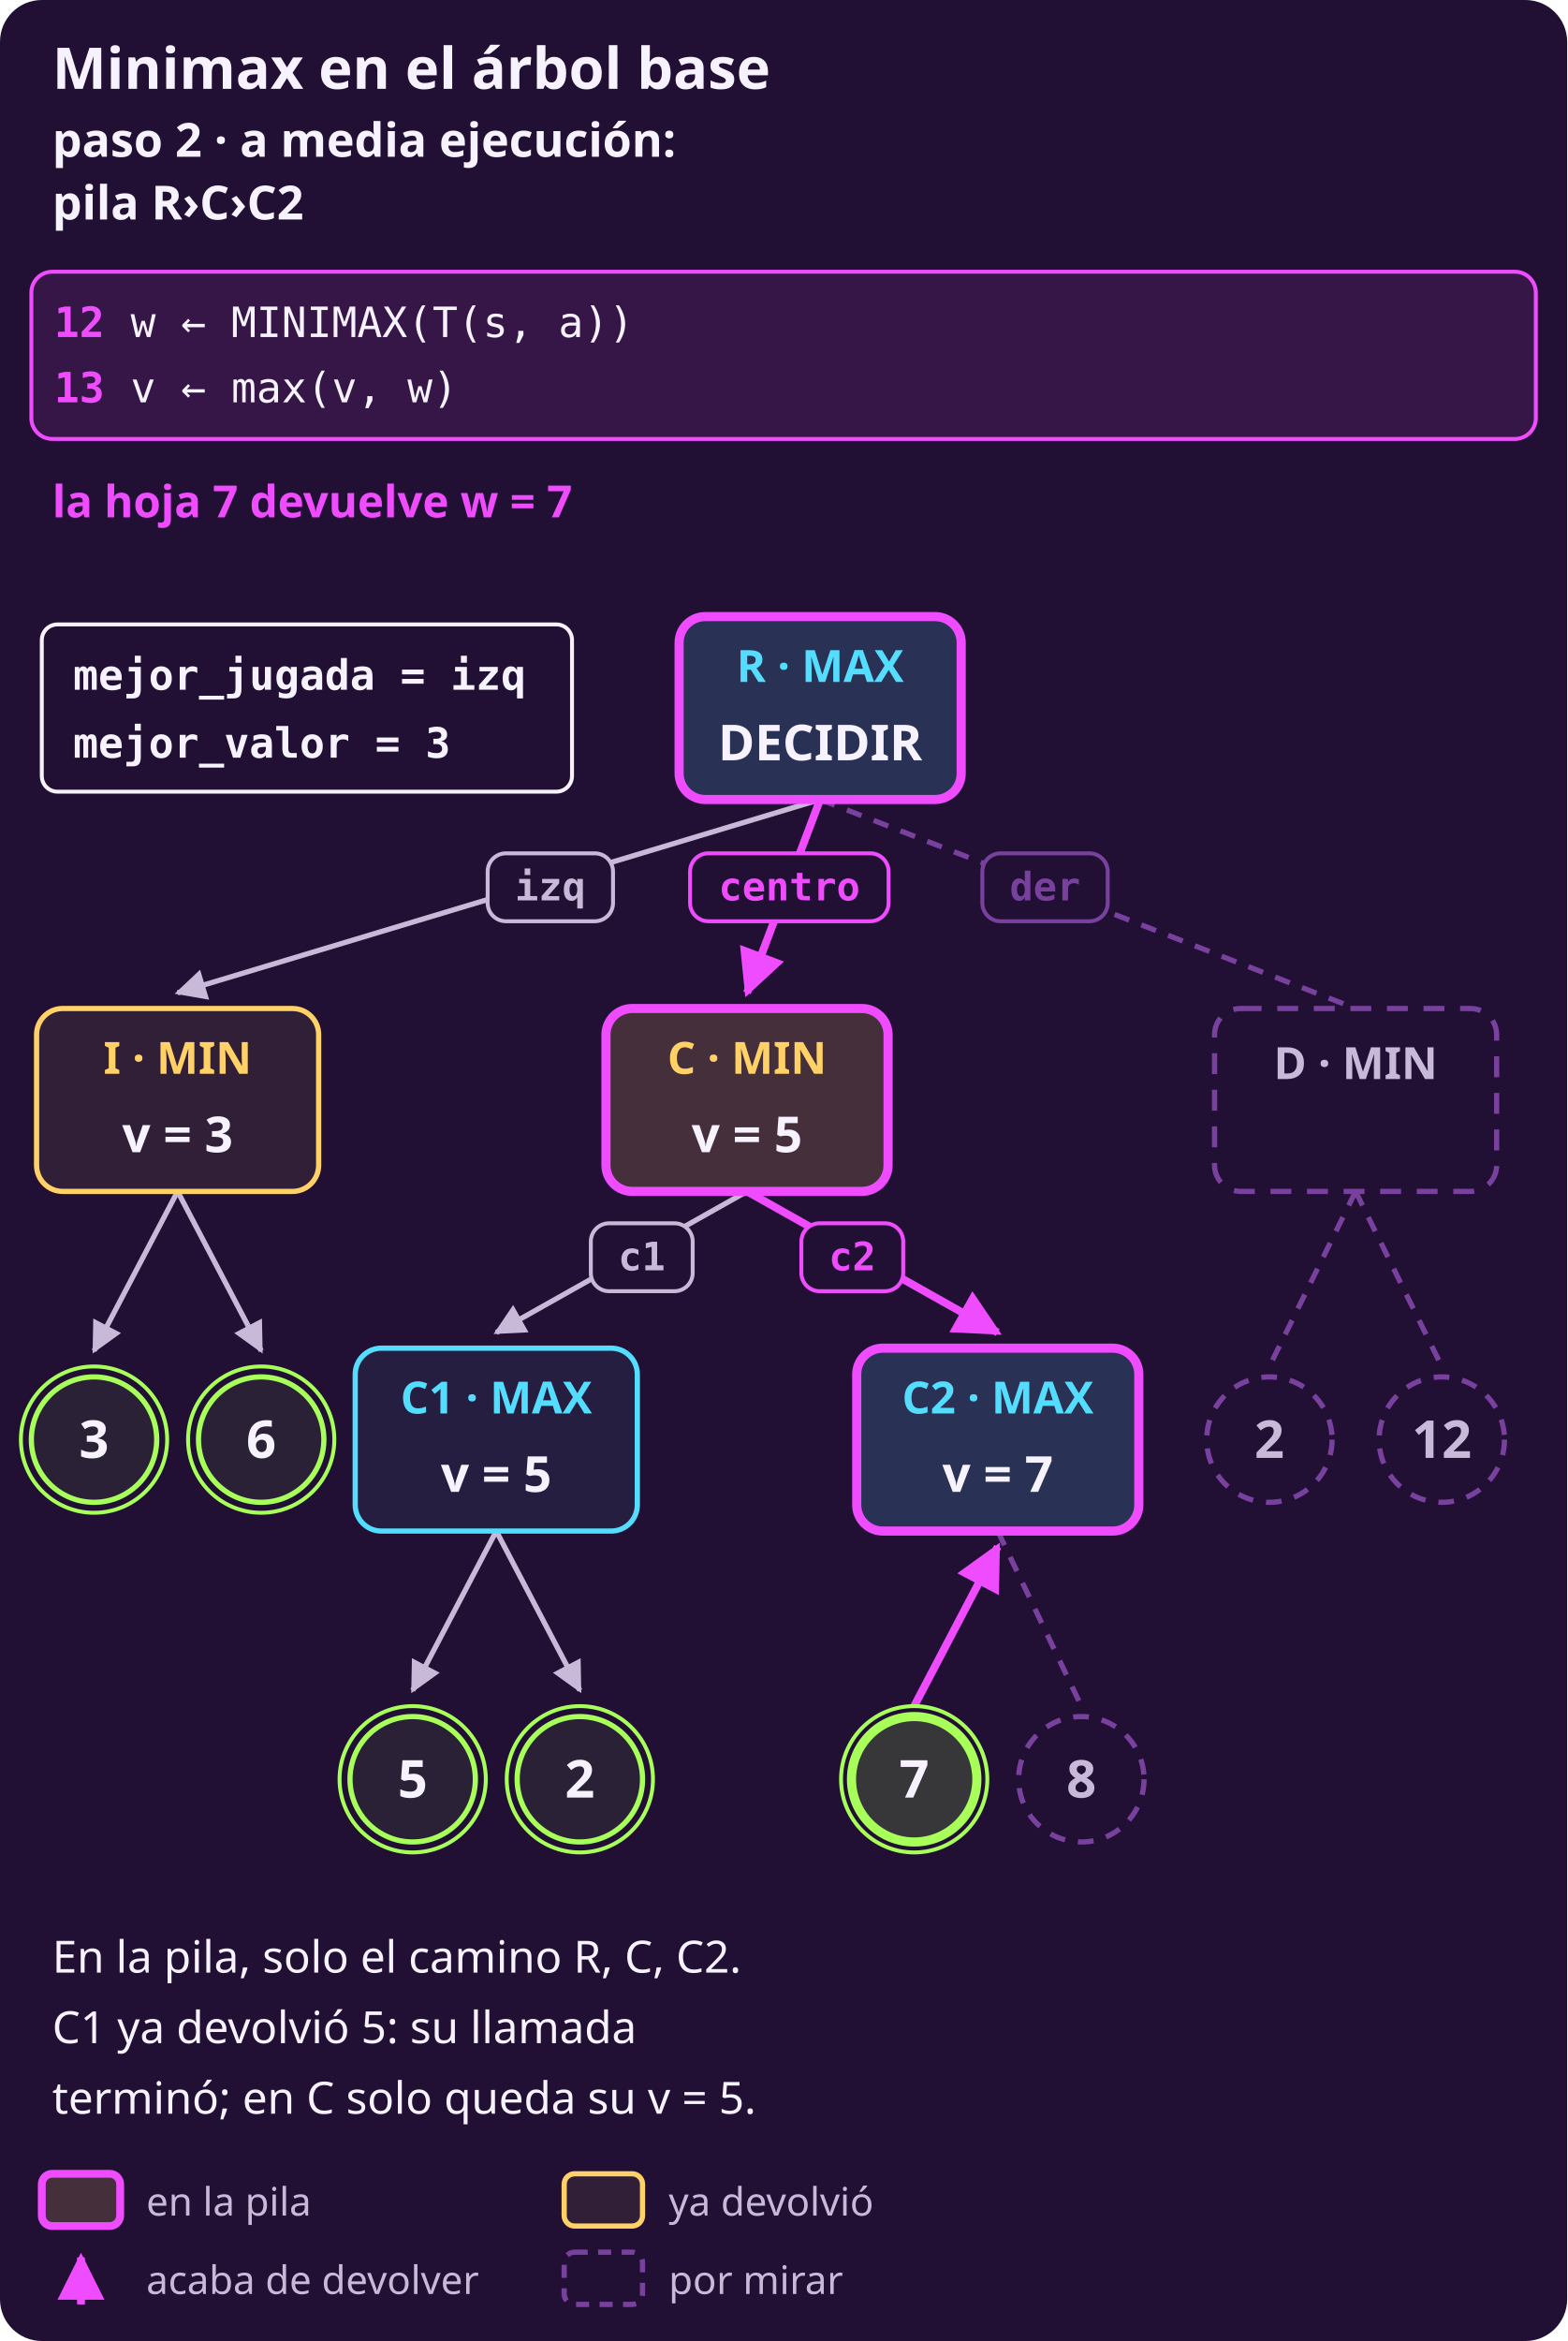
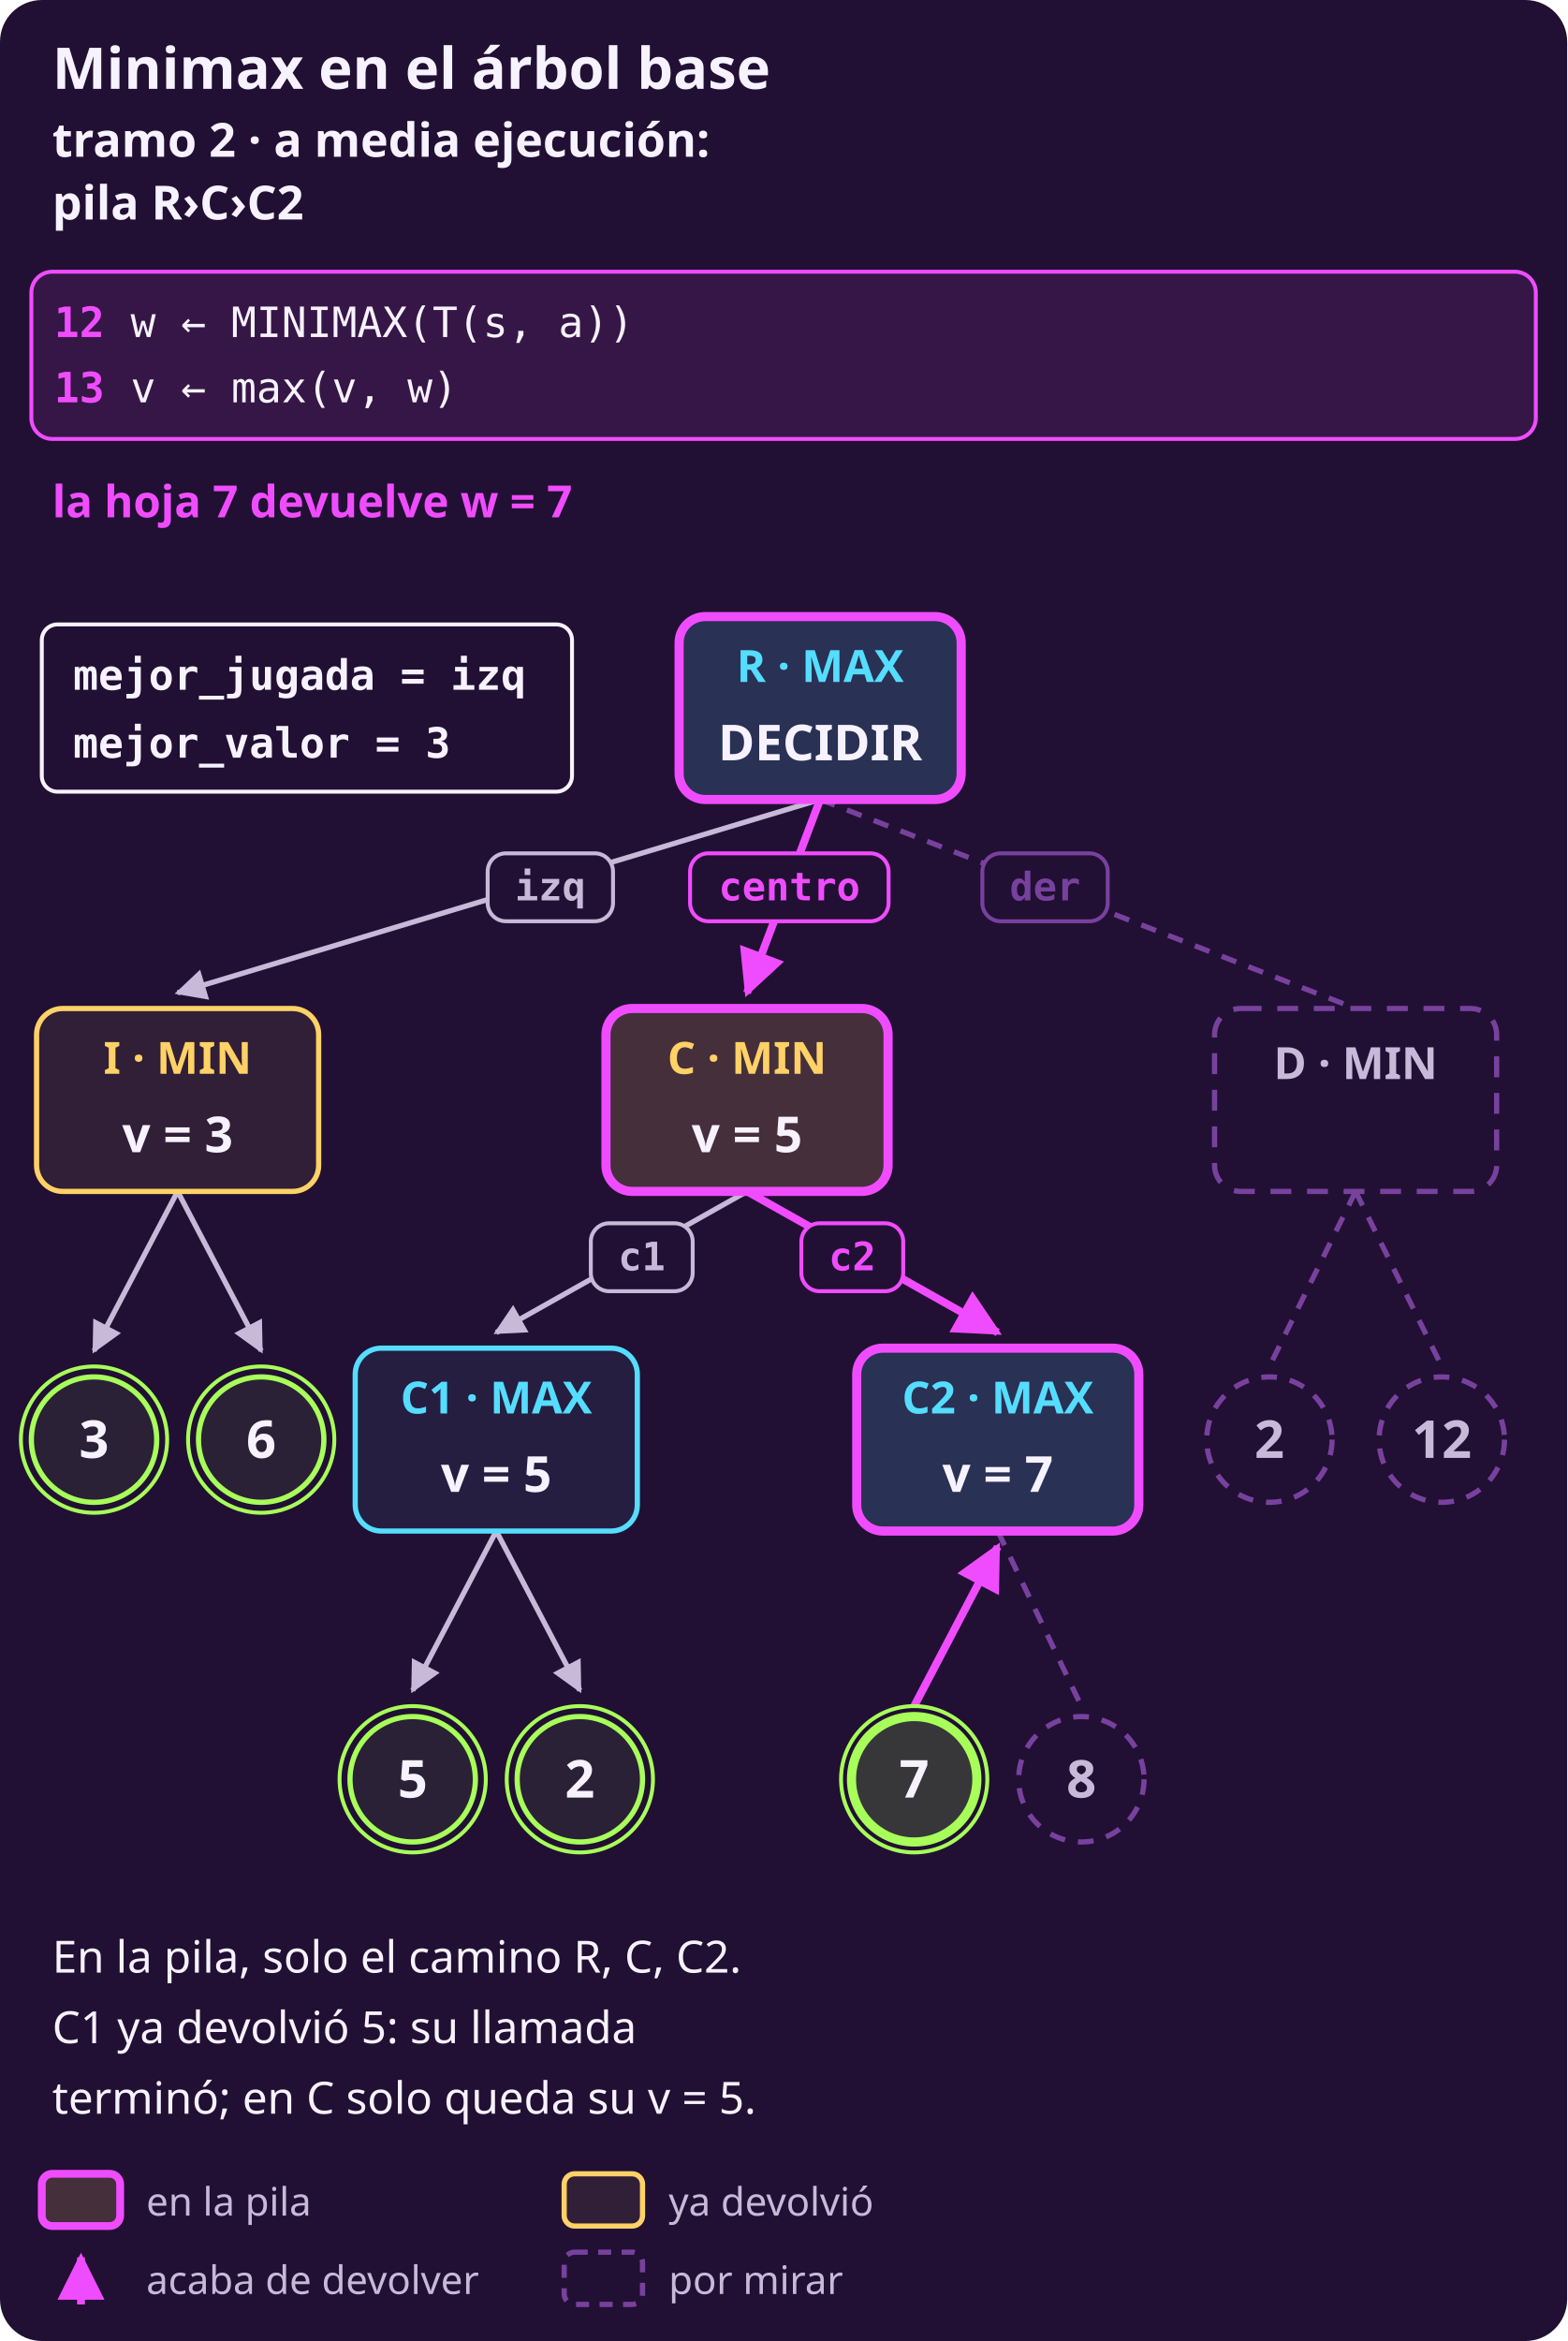
- <svg xmlns="http://www.w3.org/2000/svg" width="600" height="896" viewBox="0 0 600 896" role="img" aria-label="DECIDIR-MINIMAX sobre el árbol base, paso 2 (fila 12 de la traza): a media ejecución, con la pila R, C, C2. Arriba, la banda del pseudocódigo: línea 12: w ← MINIMAX(T(s, a)); línea 13: v ← max(v, w). La hoja 7 devuelve w = 7. Recuadro: mejor_jugada = izq · mejor_valor = 3. En el árbol: R en la pila; I ya devolvió v = 3; C en la pila con v = 5; C1 ya devolvió v = 5; C2 en la pila con v = 7; D por mirar. En la pila, solo el camino R, C, C2. C1 ya devolvió 5: su llamada terminó; en C solo queda su v = 5.">
+ <svg xmlns="http://www.w3.org/2000/svg" width="600" height="896" viewBox="0 0 600 896" role="img" aria-label="DECIDIR-MINIMAX sobre el árbol base, tramo 2 (fila 12 de la traza): a media ejecución, con la pila R, C, C2. Arriba, la banda del pseudocódigo: línea 12: w ← MINIMAX(T(s, a)); línea 13: v ← max(v, w). La hoja 7 devuelve w = 7. Recuadro: mejor_jugada = izq · mejor_valor = 3. En el árbol: R en la pila; I ya devolvió v = 3; C en la pila con v = 5; C1 ya devolvió v = 5; C2 en la pila con v = 7; D por mirar. En la pila, solo el camino R, C, C2. C1 ya devolvió 5: su llamada terminó; en C solo queda su v = 5.">
  <rect x="0" y="0" width="600" height="896" rx="16" fill="#211033" />
  <defs>
    <marker id="p" viewBox="0 0 10 10" refX="9" refY="5" markerWidth="6" markerHeight="6" orient="auto-start-reverse">
      <path d="M 0 0 L 10 5 L 0 10 z" fill="#f04cff" />
    </marker>
    <marker id="s" viewBox="0 0 10 10" refX="9" refY="5" markerWidth="6" markerHeight="6" orient="auto-start-reverse">
      <path d="M 0 0 L 10 5 L 0 10 z" fill="#c8b9d8" />
    </marker>
  </defs>
  <text x="20" y="34" fill="#f7f2ff" font-family="system-ui, sans-serif" font-size="22" font-weight="700" text-anchor="start">Minimax en el árbol base</text>
-   <text x="20" y="60" fill="#f7f2ff" font-family="system-ui, sans-serif" font-size="18" font-weight="700" text-anchor="start">paso 2 · a media ejecución:</text>
+   <text x="20" y="60" fill="#f7f2ff" font-family="system-ui, sans-serif" font-size="18" font-weight="700" text-anchor="start">tramo 2 · a media ejecución:</text>
  <text x="20" y="84" fill="#f7f2ff" font-family="system-ui, sans-serif" font-size="18" font-weight="700" text-anchor="start">pila R›C›C2</text>
  <rect x="12" y="104" width="576" height="64" rx="8" fill="#361647" stroke="#f04cff" stroke-width="1.5" />
  <text x="40" y="129" fill="#f04cff" font-family="ui-monospace, SFMono-Regular, Menlo, monospace" font-size="16" font-weight="700" text-anchor="end">12</text>
  <text x="50" y="129" fill="#f7f2ff" font-family="ui-monospace, SFMono-Regular, Menlo, monospace" font-size="16" font-weight="normal" text-anchor="start">w ← MINIMAX(T(s, a))</text>
  <text x="40" y="154" fill="#f04cff" font-family="ui-monospace, SFMono-Regular, Menlo, monospace" font-size="16" font-weight="700" text-anchor="end">13</text>
  <text x="50" y="154" fill="#f7f2ff" font-family="ui-monospace, SFMono-Regular, Menlo, monospace" font-size="16" font-weight="normal" text-anchor="start">v ← max(v, w)</text>
  <text x="20" y="198" fill="#f04cff" font-family="system-ui, sans-serif" font-size="17" font-weight="700" text-anchor="start">la hoja 7 devuelve w = 7</text>
  <line x1="314" y1="306.0" x2="68" y2="380.0" stroke="#c8b9d8" stroke-width="2" marker-end="url(#s)" />
  <rect x="186.7" y="326.6" width="48" height="26" rx="7" fill="#211033" stroke="#c8b9d8" stroke-width="1.5" />
  <text x="210.7" y="344.6" fill="#c8b9d8" font-family="ui-monospace, SFMono-Regular, Menlo, monospace" font-size="15" font-weight="700" text-anchor="middle">izq</text>
  <line x1="68" y1="456.0" x2="36" y2="517.0" stroke="#c8b9d8" stroke-width="2" marker-end="url(#s)" />
  <line x1="68" y1="456.0" x2="100" y2="517.0" stroke="#c8b9d8" stroke-width="2" marker-end="url(#s)" />
  <line x1="314" y1="306.0" x2="286" y2="380.0" stroke="#f04cff" stroke-width="3" marker-end="url(#p)" />
  <rect x="264.2" y="326.6" width="76" height="26" rx="7" fill="#211033" stroke="#f04cff" stroke-width="1.5" />
  <text x="302.2" y="344.6" fill="#f04cff" font-family="ui-monospace, SFMono-Regular, Menlo, monospace" font-size="15" font-weight="700" text-anchor="middle">centro</text>
  <line x1="286" y1="456.0" x2="190" y2="510.0" stroke="#c8b9d8" stroke-width="2" marker-end="url(#s)" />
  <rect x="226.2" y="468.2" width="39" height="26" rx="7" fill="#211033" stroke="#c8b9d8" stroke-width="1.5" />
  <text x="245.7" y="486.2" fill="#c8b9d8" font-family="ui-monospace, SFMono-Regular, Menlo, monospace" font-size="15" font-weight="700" text-anchor="middle">c1</text>
  <line x1="190" y1="586.0" x2="158" y2="647.0" stroke="#c8b9d8" stroke-width="2" marker-end="url(#s)" />
  <line x1="190" y1="586.0" x2="222" y2="647.0" stroke="#c8b9d8" stroke-width="2" marker-end="url(#s)" />
  <line x1="286" y1="456.0" x2="382" y2="510.0" stroke="#f04cff" stroke-width="3" marker-end="url(#p)" />
  <rect x="306.8" y="468.2" width="39" height="26" rx="7" fill="#211033" stroke="#f04cff" stroke-width="1.5" />
  <text x="326.3" y="486.2" fill="#f04cff" font-family="ui-monospace, SFMono-Regular, Menlo, monospace" font-size="15" font-weight="700" text-anchor="middle">c2</text>
  <line x1="350" y1="653.0" x2="382" y2="592.0" stroke="#f04cff" stroke-width="3" marker-end="url(#p)" />
  <line x1="382" y1="586.0" x2="414" y2="653.0" stroke="#78419e" stroke-width="2" stroke-dasharray="6 5" />
  <line x1="314" y1="306.0" x2="519" y2="386.0" stroke="#78419e" stroke-width="2" stroke-dasharray="6 5" />
  <rect x="376.1" y="326.6" width="48" height="26" rx="7" fill="#211033" stroke="#78419e" stroke-width="1.5" />
  <text x="400.1" y="344.6" fill="#78419e" font-family="ui-monospace, SFMono-Regular, Menlo, monospace" font-size="15" font-weight="700" text-anchor="middle">der</text>
  <line x1="519" y1="456.0" x2="486" y2="523.0" stroke="#78419e" stroke-width="2" stroke-dasharray="6 5" />
  <line x1="519" y1="456.0" x2="552" y2="523.0" stroke="#78419e" stroke-width="2" stroke-dasharray="6 5" />
  <rect x="260.0" y="236.0" width="108" height="70" rx="10" fill="#293154" stroke="#f04cff" stroke-width="3.5" />
  <text x="314" y="261.0" fill="#55ddff" font-family="system-ui, sans-serif" font-size="17" font-weight="700" text-anchor="middle">R · MAX</text>
  <text x="314" y="291.0" fill="#f7f2ff" font-family="system-ui, sans-serif" font-size="19" font-weight="700" text-anchor="middle">DECIDIR</text>
  <rect x="14.0" y="386.0" width="108" height="70" rx="10" fill="#311e37" stroke="#ffd166" stroke-width="2" />
  <text x="68" y="411.0" fill="#ffd166" font-family="system-ui, sans-serif" font-size="17" font-weight="700" text-anchor="middle">I · MIN</text>
  <text x="68" y="441.0" fill="#f7f2ff" font-family="system-ui, sans-serif" font-size="19" font-weight="700" text-anchor="middle">v = 3</text>
  <circle cx="36" cy="551.0" r="28" fill="none" stroke="#a8ff5a" stroke-width="1.5" />
  <circle cx="36" cy="551.0" r="24" fill="#2a2136" stroke="#a8ff5a" stroke-width="2" />
  <text x="36" y="558.0" fill="#f7f2ff" font-family="system-ui, sans-serif" font-size="20" font-weight="700" text-anchor="middle">3</text>
  <circle cx="100" cy="551.0" r="28" fill="none" stroke="#a8ff5a" stroke-width="1.5" />
  <circle cx="100" cy="551.0" r="24" fill="#2a2136" stroke="#a8ff5a" stroke-width="2" />
  <text x="100" y="558.0" fill="#f7f2ff" font-family="system-ui, sans-serif" font-size="20" font-weight="700" text-anchor="middle">6</text>
  <rect x="232.0" y="386.0" width="108" height="70" rx="10" fill="#452f3b" stroke="#f04cff" stroke-width="3.5" />
  <text x="286" y="411.0" fill="#ffd166" font-family="system-ui, sans-serif" font-size="17" font-weight="700" text-anchor="middle">C · MIN</text>
  <text x="286" y="441.0" fill="#f7f2ff" font-family="system-ui, sans-serif" font-size="19" font-weight="700" text-anchor="middle">v = 5</text>
  <rect x="136.0" y="516.0" width="108" height="70" rx="10" fill="#251e41" stroke="#55ddff" stroke-width="2" />
  <text x="190" y="541.0" fill="#55ddff" font-family="system-ui, sans-serif" font-size="17" font-weight="700" text-anchor="middle">C1 · MAX</text>
  <text x="190" y="571.0" fill="#f7f2ff" font-family="system-ui, sans-serif" font-size="19" font-weight="700" text-anchor="middle">v = 5</text>
  <circle cx="158" cy="681.0" r="28" fill="none" stroke="#a8ff5a" stroke-width="1.5" />
  <circle cx="158" cy="681.0" r="24" fill="#2a2136" stroke="#a8ff5a" stroke-width="2" />
  <text x="158" y="688.0" fill="#f7f2ff" font-family="system-ui, sans-serif" font-size="20" font-weight="700" text-anchor="middle">5</text>
  <circle cx="222" cy="681.0" r="28" fill="none" stroke="#a8ff5a" stroke-width="1.5" />
  <circle cx="222" cy="681.0" r="24" fill="#2a2136" stroke="#a8ff5a" stroke-width="2" />
  <text x="222" y="688.0" fill="#f7f2ff" font-family="system-ui, sans-serif" font-size="20" font-weight="700" text-anchor="middle">2</text>
  <rect x="328.0" y="516.0" width="108" height="70" rx="10" fill="#293154" stroke="#f04cff" stroke-width="3.5" />
  <text x="382" y="541.0" fill="#55ddff" font-family="system-ui, sans-serif" font-size="17" font-weight="700" text-anchor="middle">C2 · MAX</text>
  <text x="382" y="571.0" fill="#f7f2ff" font-family="system-ui, sans-serif" font-size="19" font-weight="700" text-anchor="middle">v = 7</text>
  <circle cx="350" cy="681.0" r="28" fill="none" stroke="#a8ff5a" stroke-width="1.5" />
  <circle cx="350" cy="681.0" r="24" fill="#373639" stroke="#a8ff5a" stroke-width="3.5" />
  <text x="350" y="688.0" fill="#f7f2ff" font-family="system-ui, sans-serif" font-size="20" font-weight="700" text-anchor="middle">7</text>
  <circle cx="414" cy="681.0" r="24" fill="#211033" stroke="#78419e" stroke-width="2" stroke-dasharray="6 5" />
  <text x="414" y="688.0" fill="#c8b9d8" font-family="system-ui, sans-serif" font-size="20" font-weight="700" text-anchor="middle">8</text>
  <rect x="465.0" y="386.0" width="108" height="70" rx="10" fill="#211033" stroke="#78419e" stroke-width="2" stroke-dasharray="8 6" />
  <text x="519" y="413.0" fill="#c8b9d8" font-family="system-ui, sans-serif" font-size="17" font-weight="700" text-anchor="middle">D · MIN</text>
  <circle cx="486" cy="551.0" r="24" fill="#211033" stroke="#78419e" stroke-width="2" stroke-dasharray="6 5" />
  <text x="486" y="558.0" fill="#c8b9d8" font-family="system-ui, sans-serif" font-size="20" font-weight="700" text-anchor="middle">2</text>
  <circle cx="552" cy="551.0" r="24" fill="#211033" stroke="#78419e" stroke-width="2" stroke-dasharray="6 5" />
  <text x="552" y="558.0" fill="#c8b9d8" font-family="system-ui, sans-serif" font-size="20" font-weight="700" text-anchor="middle">12</text>
  <rect x="16" y="239.0" width="203" height="64" rx="6" fill="#211033" stroke="#f7f2ff" stroke-width="1.5" />
  <text x="28" y="264.0" fill="#f7f2ff" font-family="ui-monospace, SFMono-Regular, Menlo, monospace" font-size="16" font-weight="700" text-anchor="start">mejor_jugada = izq</text>
  <text x="28" y="290.0" fill="#f7f2ff" font-family="ui-monospace, SFMono-Regular, Menlo, monospace" font-size="16" font-weight="700" text-anchor="start">mejor_valor = 3</text>
  <text x="20" y="755.0" fill="#f7f2ff" font-family="system-ui, sans-serif" font-size="17" font-weight="normal" text-anchor="start">En la pila, solo el camino R, C, C2.</text>
  <text x="20" y="782.0" fill="#f7f2ff" font-family="system-ui, sans-serif" font-size="17" font-weight="normal" text-anchor="start">C1 ya devolvió 5: su llamada</text>
  <text x="20" y="809.0" fill="#f7f2ff" font-family="system-ui, sans-serif" font-size="17" font-weight="normal" text-anchor="start">terminó; en C solo queda su v = 5.</text>
  <rect x="16" y="832.0" width="30" height="20" rx="4" fill="#452f3b" stroke="#f04cff" stroke-width="3" />
  <text x="56" y="848.0" fill="#c8b9d8" font-family="system-ui, sans-serif" font-size="15" font-weight="normal" text-anchor="start">en la pila</text>
  <rect x="216" y="832.0" width="30" height="20" rx="4" fill="#311e37" stroke="#ffd166" stroke-width="2" />
  <text x="256" y="848.0" fill="#c8b9d8" font-family="system-ui, sans-serif" font-size="15" font-weight="normal" text-anchor="start">ya devolvió</text>
  <line x1="31" y1="882.0" x2="31" y2="864.0" stroke="#f04cff" stroke-width="3" marker-end="url(#p)" />
  <text x="56" y="878.0" fill="#c8b9d8" font-family="system-ui, sans-serif" font-size="15" font-weight="normal" text-anchor="start">acaba de devolver</text>
  <rect x="216" y="862.0" width="30" height="20" rx="4" fill="none" stroke="#78419e" stroke-width="2" stroke-dasharray="5 4" />
  <text x="256" y="878.0" fill="#c8b9d8" font-family="system-ui, sans-serif" font-size="15" font-weight="normal" text-anchor="start">por mirar</text>
</svg>
